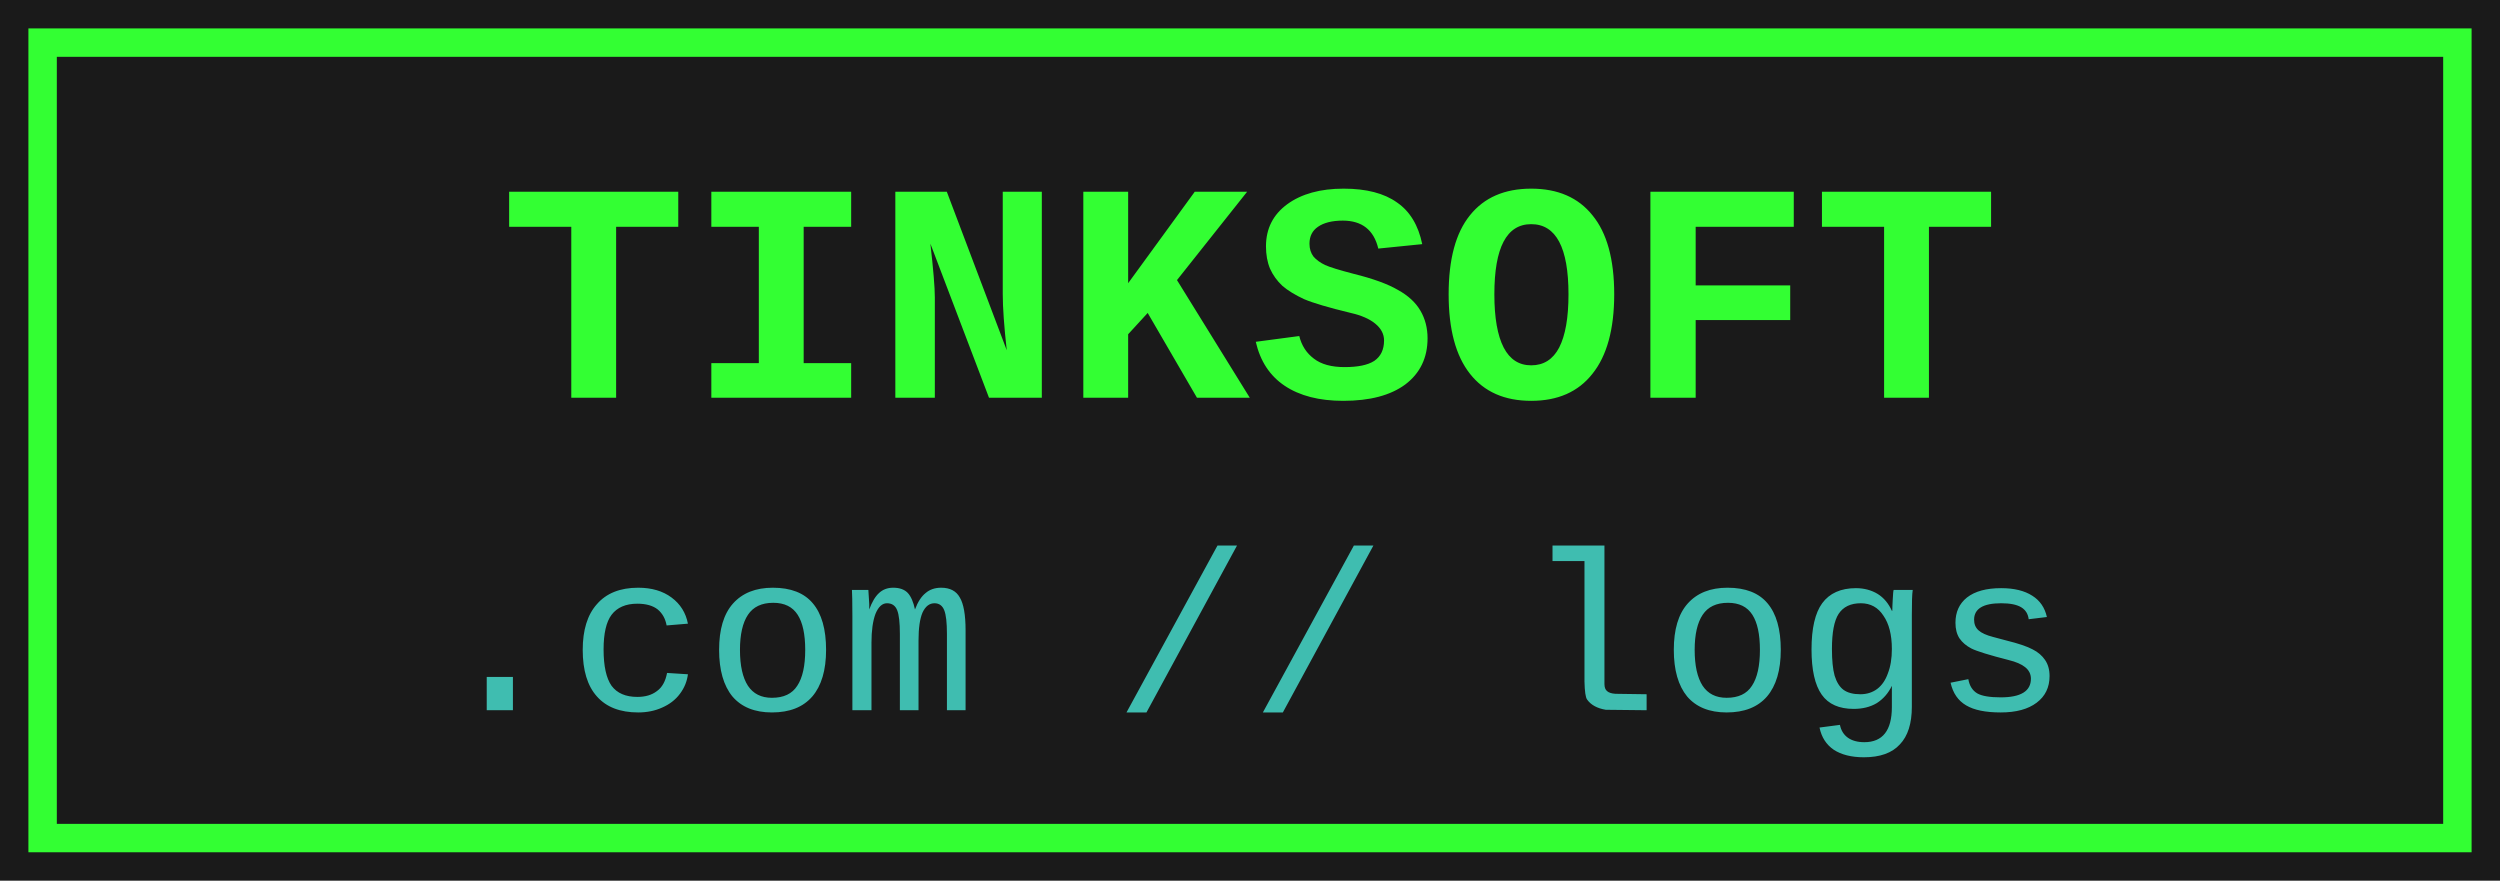
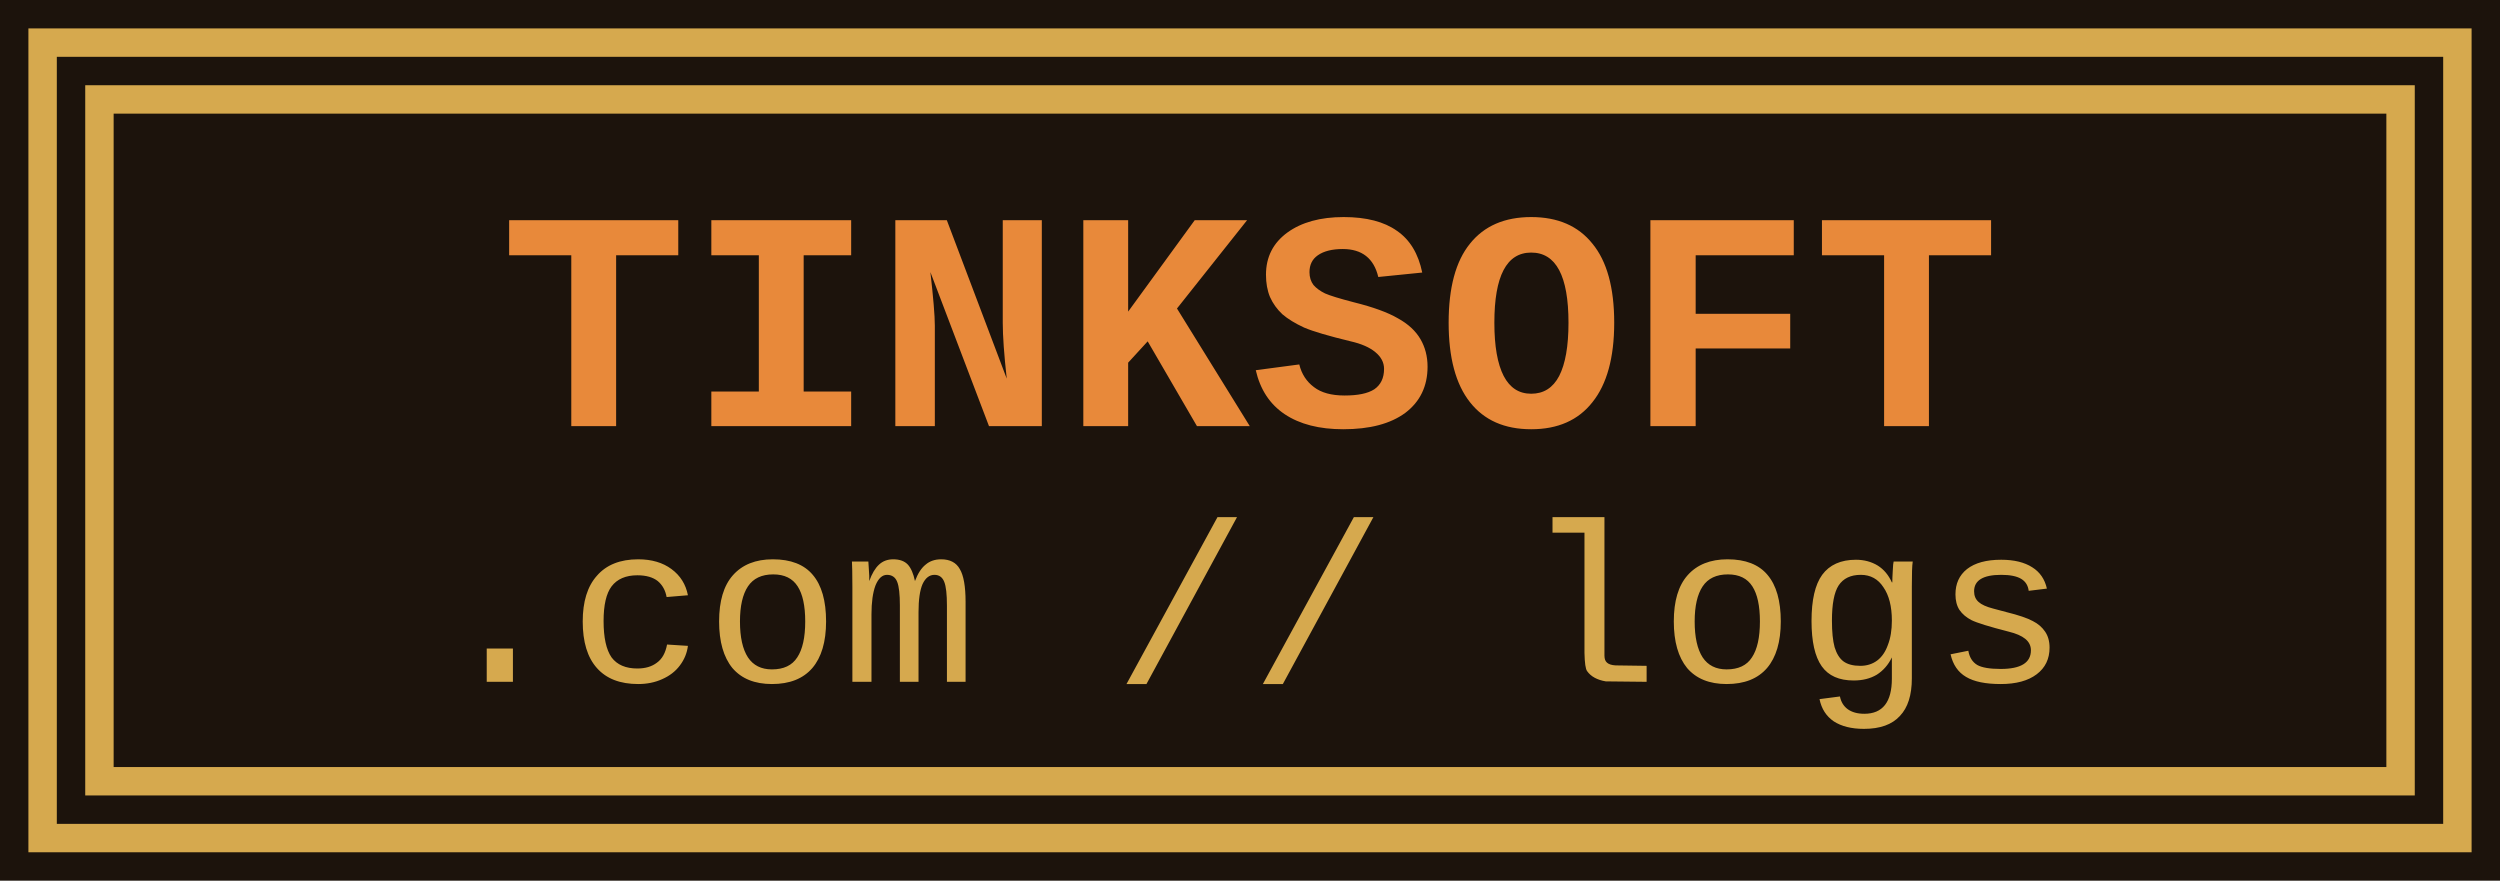
<svg xmlns="http://www.w3.org/2000/svg" width="88" height="31" viewBox="0 0 88 31">
-   <rect width="88" height="31" fill="#1a1a1a" />
-   <rect x="1.5" y="1.5" width="85" height="28" fill="none" stroke="#33ff33" stroke-width="1" />
-   <text x="44" y="14" font-family="Courier New, monospace" font-size="11" font-weight="bold" fill="#33ff33" text-anchor="middle">TINKSOFT</text>
-   <text x="44" y="25" font-family="Courier New, monospace" font-size="8" fill="#3fbdb0" text-anchor="middle">.com // logs</text>
+   <rect width="88" height="31" fill="#1c130c" />
+   <rect x="1.5" y="1.5" width="85" height="28" fill="none" stroke="#d6a94e" stroke-width="1" />
+   <rect x="3.5" y="3.5" width="81" height="24" fill="none" stroke="#d6a94e" stroke-width="1" />
+   <text x="44" y="15" font-family="Courier New, monospace" font-size="11" font-weight="bold" fill="#e8893a" text-anchor="middle">TINKSOFT</text>
+   <text x="44" y="24" font-family="Courier New, monospace" font-size="8" fill="#d6a94e" text-anchor="middle">.com // logs</text>
</svg>
